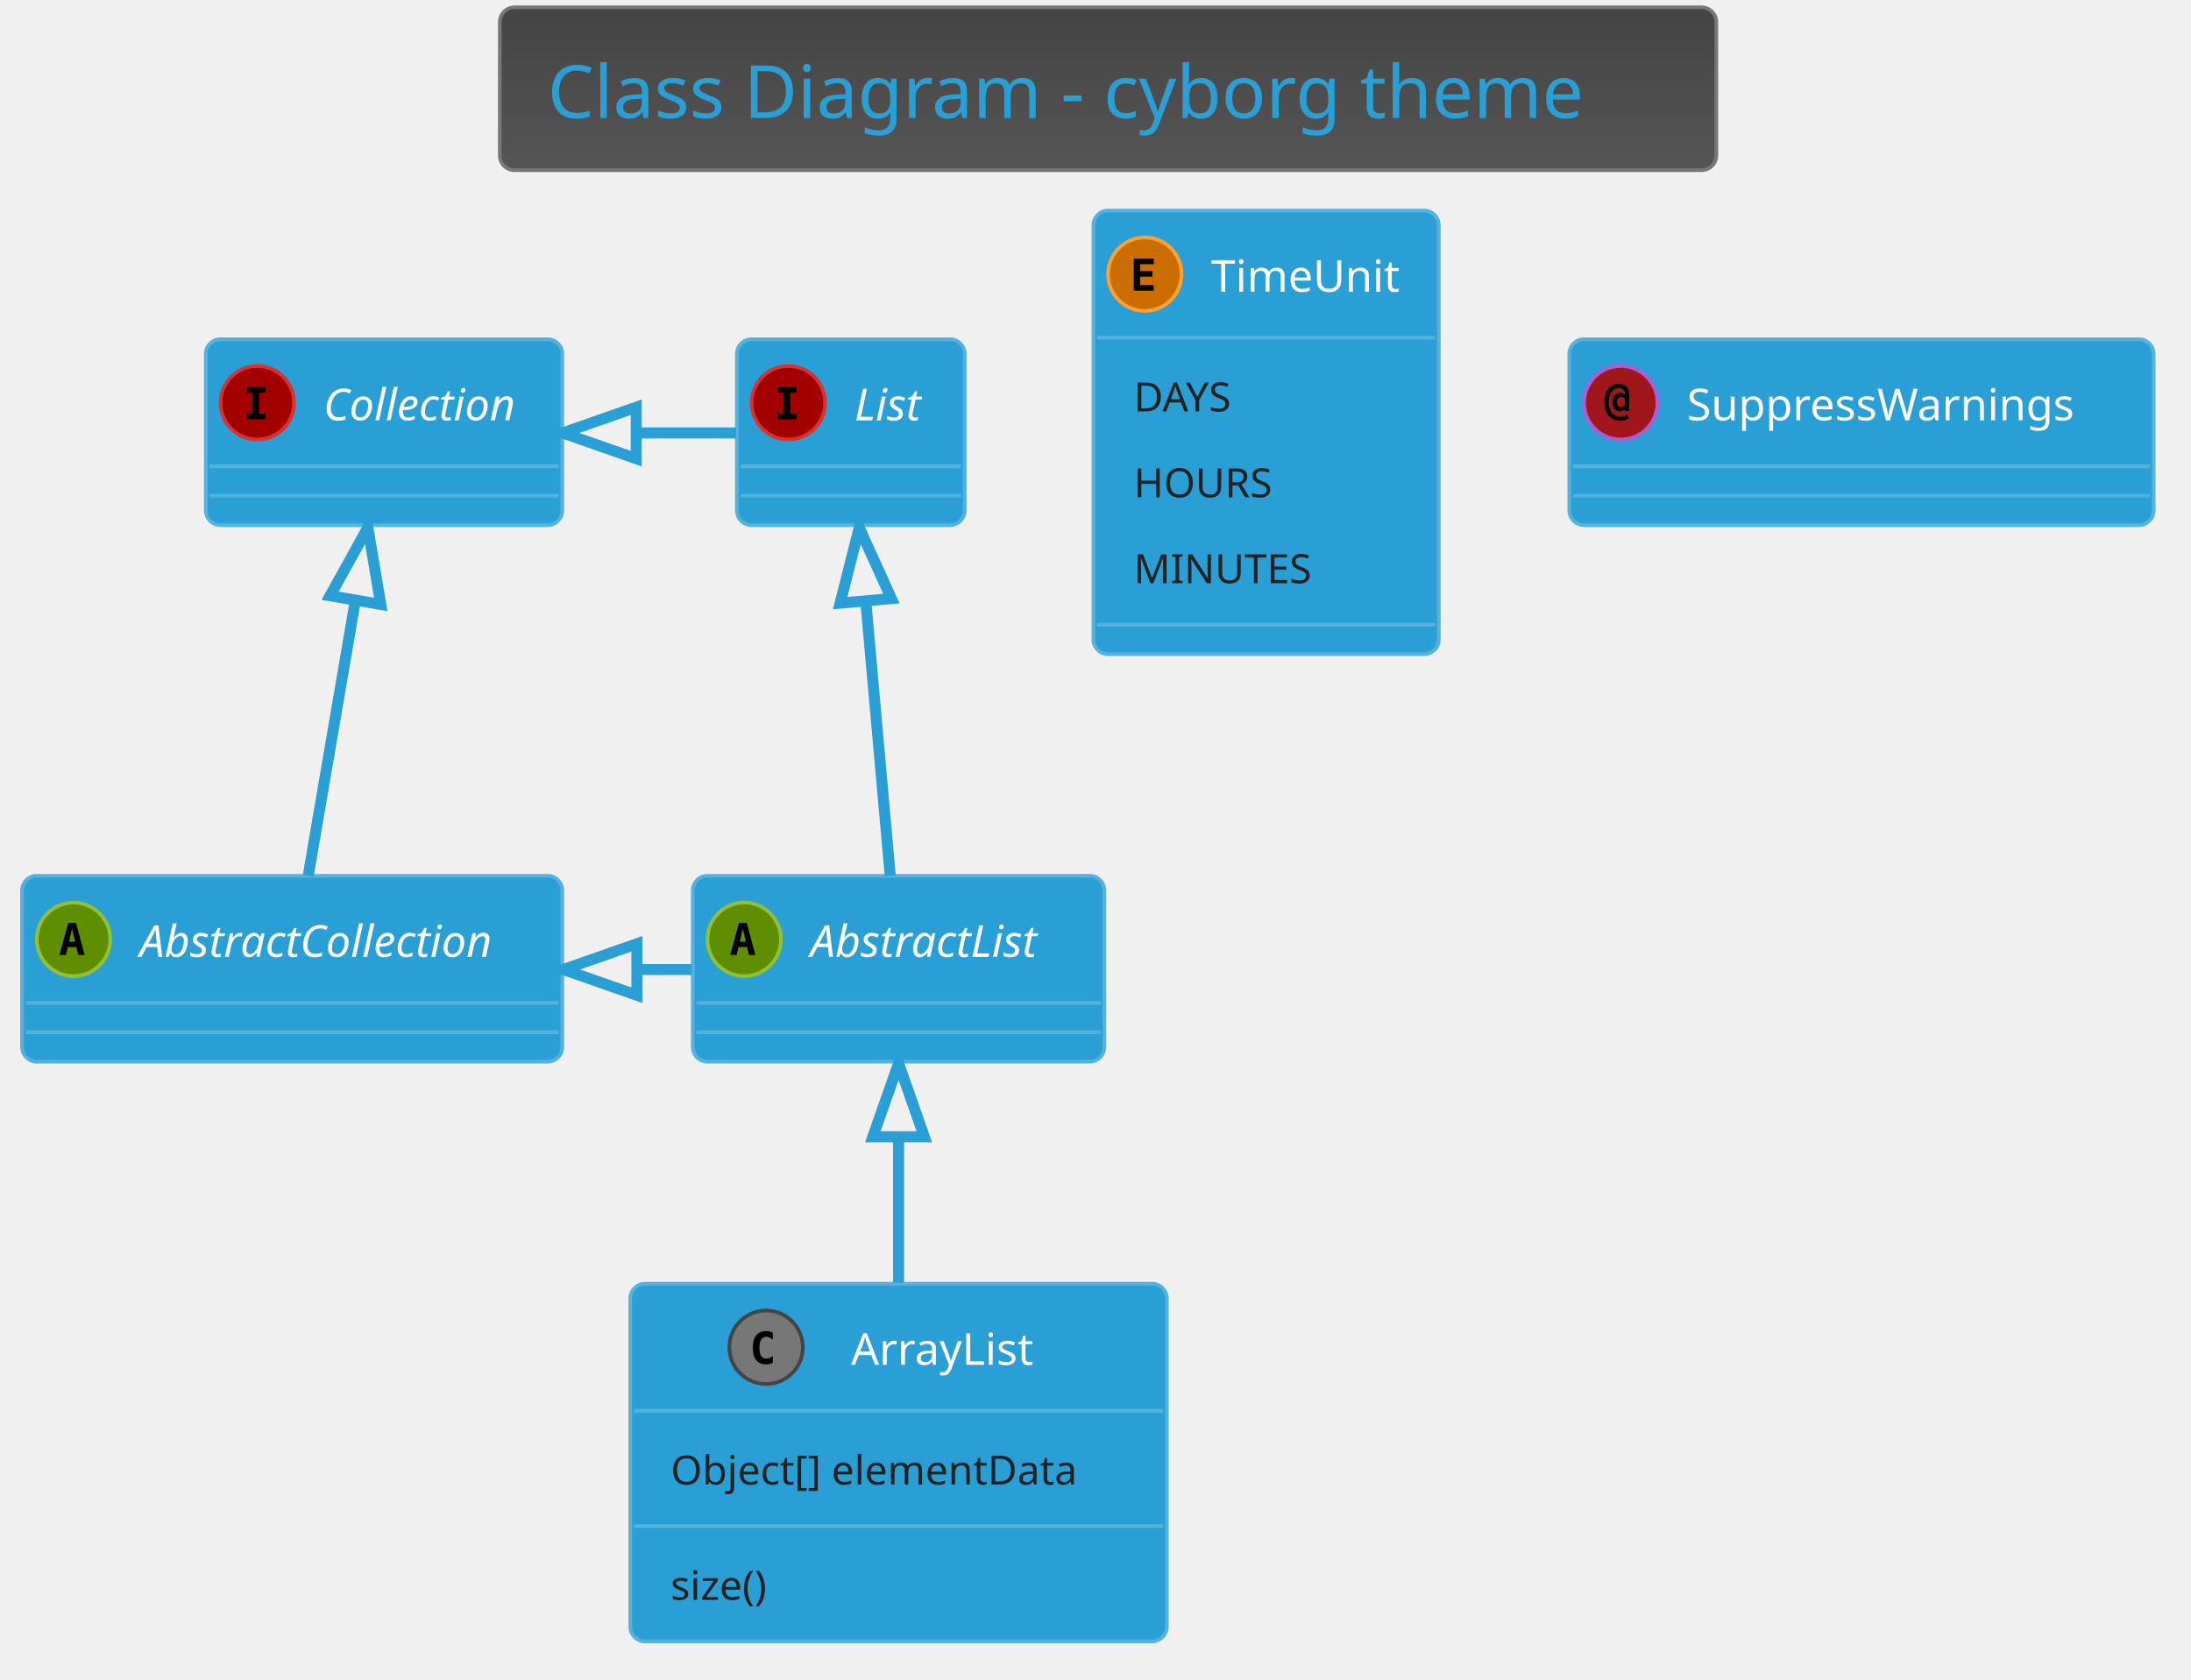
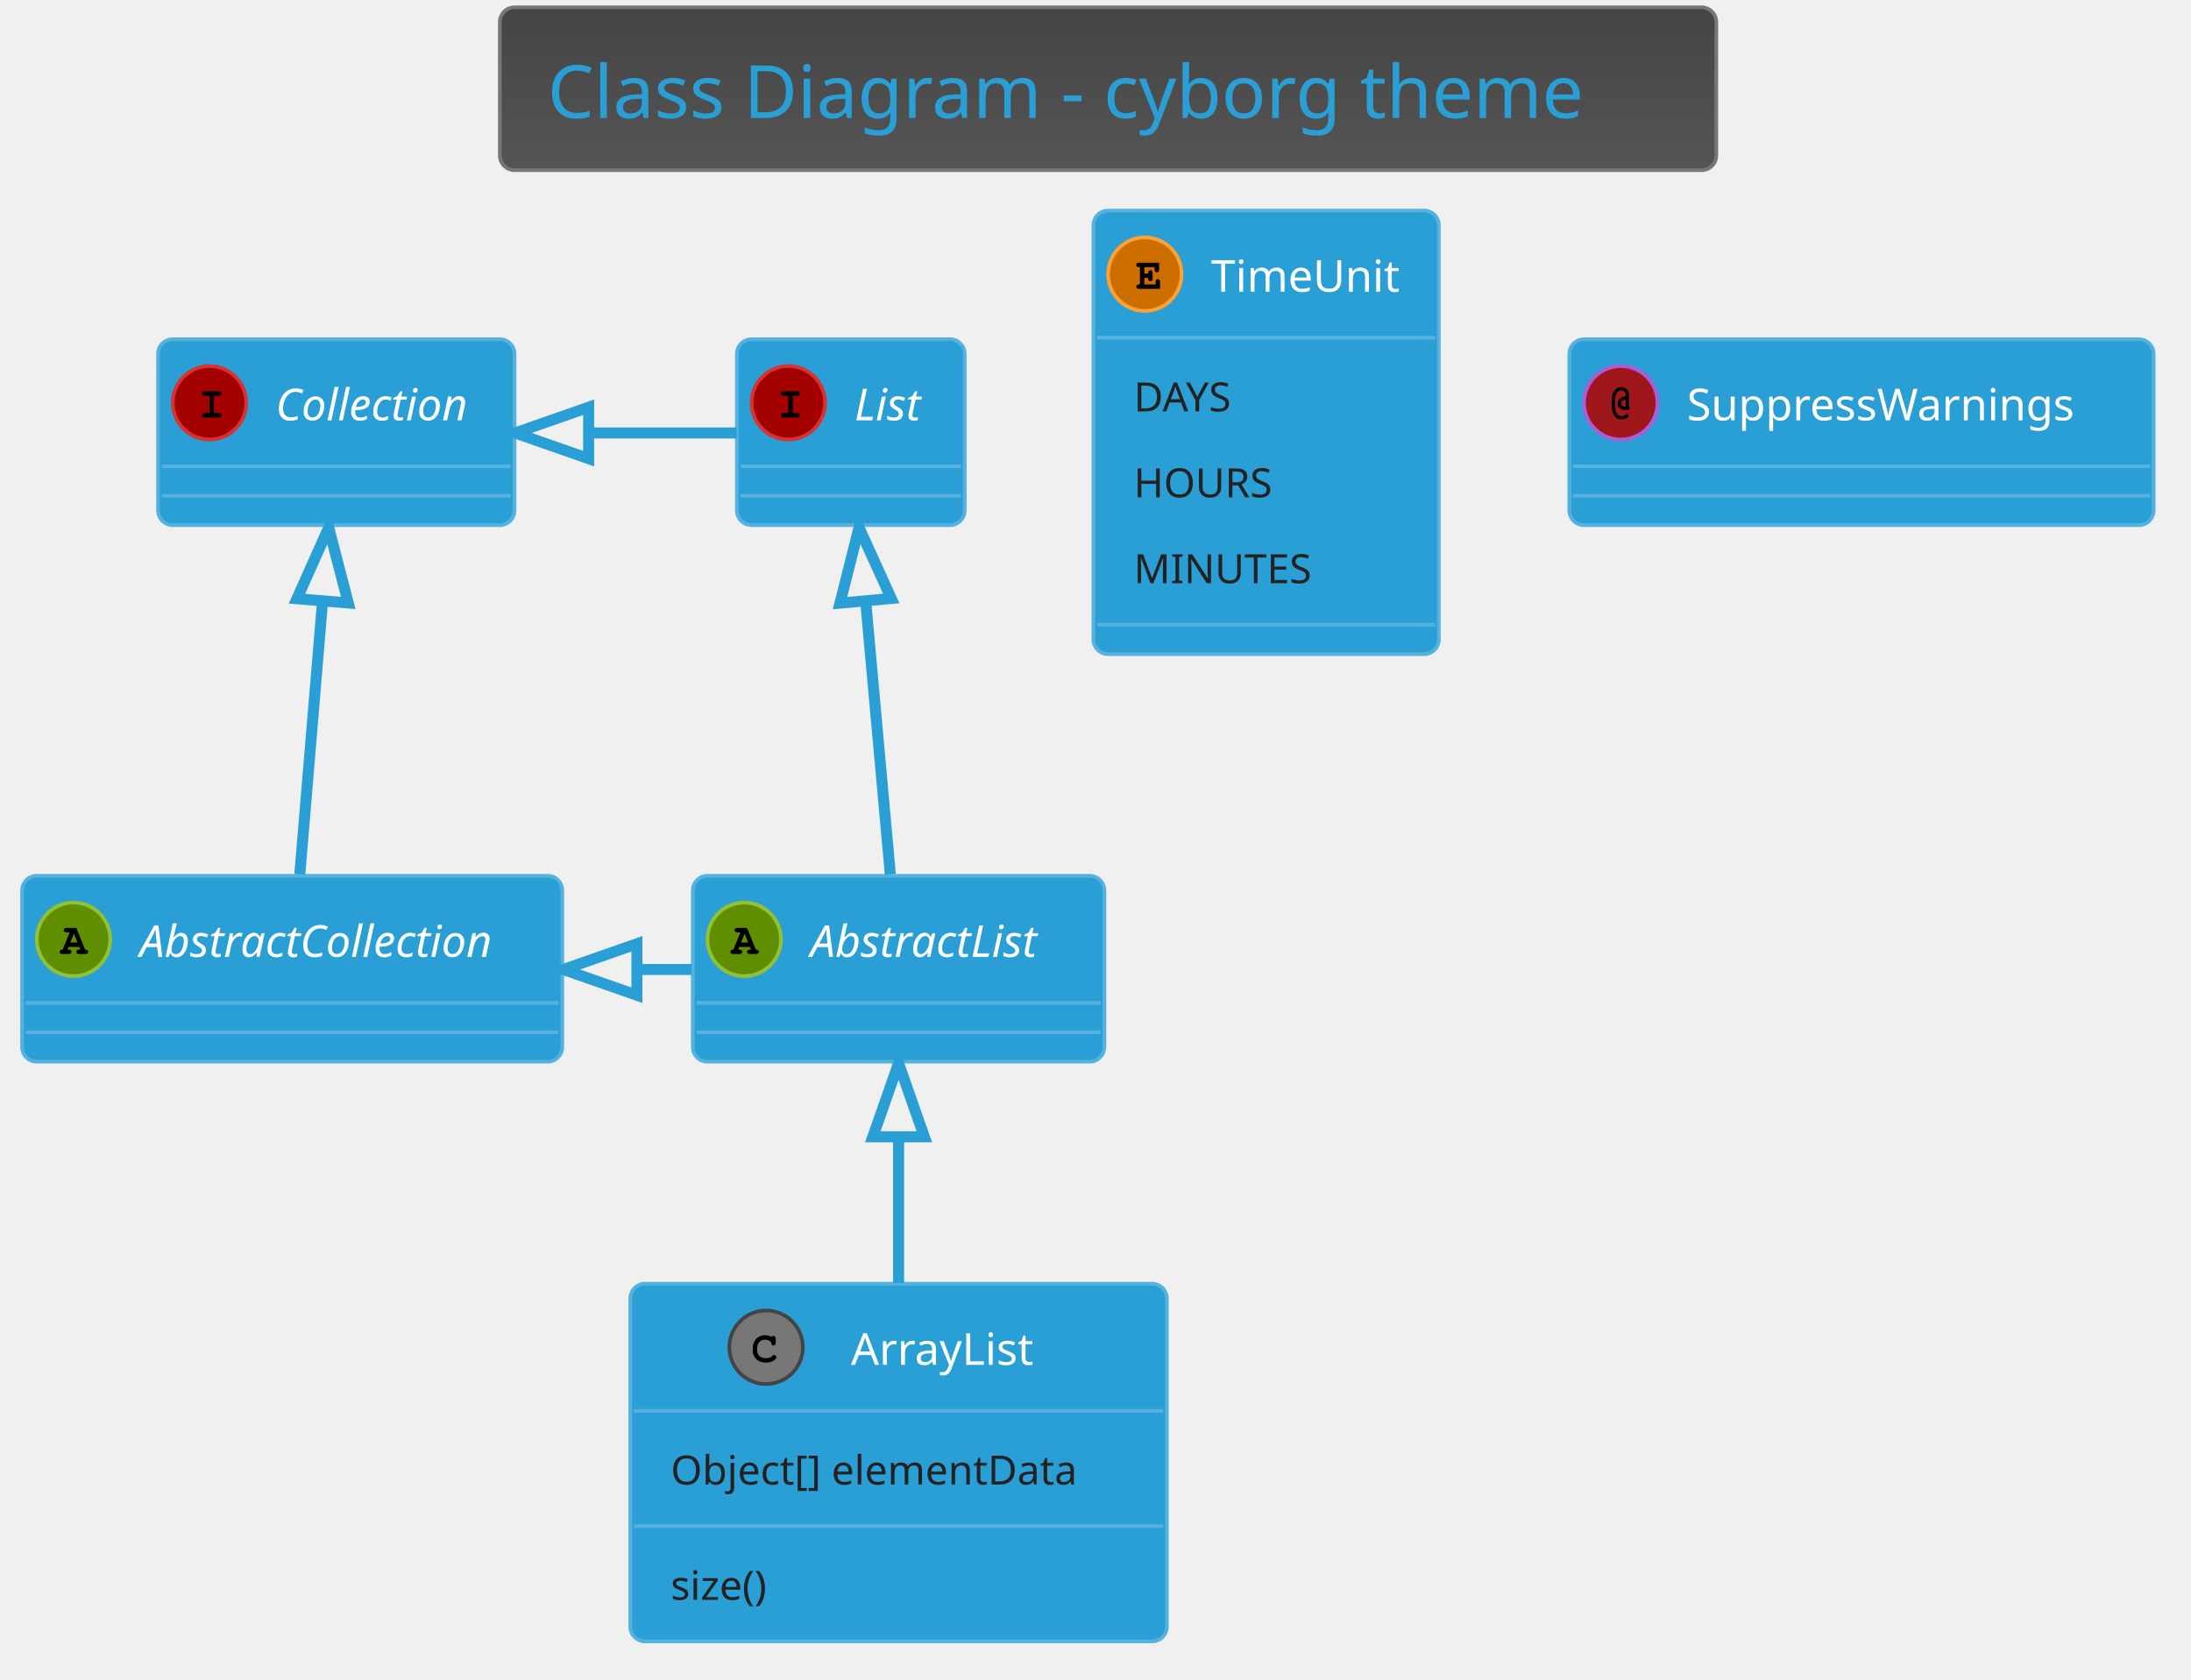
<svg xmlns="http://www.w3.org/2000/svg" contentScriptType="application/ecmascript" contentStyleType="text/css" height="476.042px" preserveAspectRatio="none" style="width:621px;height:476px;background:#000000;" version="1.1" viewBox="0 0 621 476" width="621.875px" zoomAndPan="magnify">
  <defs>
-     <linearGradient id="g1n5h3ivd658sh0" x1="50%" x2="50%" y1="0%" y2="100%">
+     <linearGradient id="gkapewjnkvxpy0" x1="50%" x2="50%" y1="0%" y2="100%">
      <stop offset="0%" stop-color="#444444" />
      <stop offset="100%" stop-color="#555555" />
    </linearGradient>
  </defs>
  <g>
-     <rect fill="url(#g1n5h3ivd658sh0)" height="46.153" rx="4.167" ry="4.167" style="stroke: #777777; stroke-width: 1.042;" width="344.792" x="141.667" y="2.083" />
+     <rect fill="url(#gkapewjnkvxpy0)" height="46.153" rx="4.167" ry="4.167" style="stroke: #777777; stroke-width: 1.042;" width="344.792" x="141.667" y="2.083" />
    <text fill="#2A9FD6" font-family="Verdana" font-size="20.833" lengthAdjust="spacingAndGlyphs" textLength="317.708" x="155.208" y="33.445">Class Diagram - cyborg theme</text>
    <rect fill="#2A9FD6" height="52.692" id="AbstractList" rx="4.167" ry="4.167" style="stroke: #55B2DE; stroke-width: 1.042;" width="116.667" x="196.354" y="248.236" />
    <ellipse cx="210.938" cy="266.249" fill="#5F8F00" rx="10.417" ry="10.417" style="stroke: #92C233; stroke-width: 1.042;" />
-     <path d="M210.531,263.205 L209.684,266.932 L211.393,266.932 L210.531,263.205 Z M209.44,261.561 L211.637,261.561 L214.095,270.676 L212.288,270.676 L211.735,268.43 L209.326,268.43 L208.773,270.676 L206.966,270.676 L209.44,261.561 Z " />
+     <path d="M212.565,268.397 L209.538,268.397 L209.228,269.162 L209.538,269.162 Q209.977,269.162 210.173,269.333 Q210.368,269.504 210.368,269.797 Q210.368,270.073 210.173,270.244 Q209.977,270.415 209.538,270.415 L207.845,270.415 Q207.389,270.415 207.202,270.244 Q207.015,270.073 207.015,269.781 Q207.015,269.504 207.218,269.325 Q207.422,269.146 207.878,269.162 L209.847,264.263 L209.033,264.263 Q208.577,264.263 208.382,264.092 Q208.187,263.921 208.187,263.644 Q208.187,263.351 208.382,263.18 Q208.577,263.01 209.033,263.01 L211.735,263.01 L214.225,269.162 Q214.665,269.162 214.795,269.26 Q215.088,269.455 215.088,269.797 Q215.088,270.073 214.893,270.244 Q214.697,270.415 214.258,270.415 L212.565,270.415 Q212.109,270.415 211.922,270.244 Q211.735,270.073 211.735,269.781 Q211.735,269.504 211.922,269.333 Q212.109,269.162 212.565,269.162 L212.874,269.162 L212.565,268.397 Z M212.06,267.144 L211.051,264.67 L210.026,267.144 L212.06,267.144 Z " />
    <text fill="#FFFFFF" font-family="Verdana" font-size="12.5" font-style="italic" lengthAdjust="spacingAndGlyphs" textLength="75" x="229.688" y="271.22">AbstractList</text>
    <line style="stroke: #55B2DE; stroke-width: 1.042;" x1="197.396" x2="311.979" y1="284.261" y2="284.261" />
    <line style="stroke: #55B2DE; stroke-width: 1.042;" x1="197.396" x2="311.979" y1="292.594" y2="292.594" />
    <rect fill="#2A9FD6" height="52.692" id="AbstractCollection" rx="4.167" ry="4.167" style="stroke: #55B2DE; stroke-width: 1.042;" width="153.125" x="6.25" y="248.236" />
    <ellipse cx="20.833" cy="266.249" fill="#5F8F00" rx="10.417" ry="10.417" style="stroke: #92C233; stroke-width: 1.042;" />
-     <path d="M20.426,263.205 L19.58,266.932 L21.289,266.932 L20.426,263.205 Z M19.336,261.561 L21.533,261.561 L23.991,270.676 L22.184,270.676 L21.631,268.43 L19.222,268.43 L18.669,270.676 L16.862,270.676 L19.336,261.561 Z " />
+     <path d="M22.461,268.397 L19.434,268.397 L19.124,269.162 L19.434,269.162 Q19.873,269.162 20.068,269.333 Q20.264,269.504 20.264,269.797 Q20.264,270.073 20.068,270.244 Q19.873,270.415 19.434,270.415 L17.741,270.415 Q17.285,270.415 17.098,270.244 Q16.911,270.073 16.911,269.781 Q16.911,269.504 17.114,269.325 Q17.318,269.146 17.773,269.162 L19.743,264.263 L18.929,264.263 Q18.473,264.263 18.278,264.092 Q18.083,263.921 18.083,263.644 Q18.083,263.351 18.278,263.18 Q18.473,263.01 18.929,263.01 L21.631,263.01 L24.121,269.162 Q24.561,269.162 24.691,269.26 Q24.984,269.455 24.984,269.797 Q24.984,270.073 24.788,270.244 Q24.593,270.415 24.154,270.415 L22.461,270.415 Q22.005,270.415 21.818,270.244 Q21.631,270.073 21.631,269.781 Q21.631,269.504 21.818,269.333 Q22.005,269.162 22.461,269.162 L22.77,269.162 L22.461,268.397 Z M21.956,267.144 L20.947,264.67 L19.922,267.144 L21.956,267.144 Z " />
    <text fill="#FFFFFF" font-family="Verdana" font-size="12.5" font-style="italic" lengthAdjust="spacingAndGlyphs" textLength="111.458" x="39.583" y="271.22">AbstractCollection</text>
    <line style="stroke: #55B2DE; stroke-width: 1.042;" x1="7.292" x2="158.333" y1="284.261" y2="284.261" />
    <line style="stroke: #55B2DE; stroke-width: 1.042;" x1="7.292" x2="158.333" y1="292.594" y2="292.594" />
    <rect fill="#2A9FD6" height="52.692" id="List" rx="4.167" ry="4.167" style="stroke: #55B2DE; stroke-width: 1.042;" width="64.583" x="208.854" y="96.153" />
    <ellipse cx="223.438" cy="114.165" fill="#A30000" rx="10.417" ry="10.417" style="stroke: #D63333; stroke-width: 1.042;" />
-     <path d="M220.329,111.333 L220.329,109.738 L225.749,109.738 L225.749,111.333 L223.942,111.333 L223.942,117.258 L225.749,117.258 L225.749,118.853 L220.329,118.853 L220.329,117.258 L222.135,117.258 L222.135,111.333 L220.329,111.333 Z " />
+     <path d="M224.691,112.18 L224.691,117.079 L225.96,117.079 Q226.4,117.079 226.595,117.25 Q226.79,117.421 226.79,117.713 Q226.79,117.99 226.595,118.161 Q226.4,118.332 225.96,118.332 L222.168,118.332 Q221.728,118.332 221.533,118.161 Q221.338,117.99 221.338,117.697 Q221.338,117.421 221.533,117.25 Q221.728,117.079 222.168,117.079 L223.438,117.079 L223.438,112.18 L222.168,112.18 Q221.728,112.18 221.533,112.009 Q221.338,111.838 221.338,111.561 Q221.338,111.268 221.533,111.097 Q221.728,110.926 222.168,110.926 L225.96,110.926 Q226.4,110.926 226.595,111.097 Q226.79,111.268 226.79,111.561 Q226.79,111.838 226.595,112.009 Q226.4,112.18 225.96,112.18 L224.691,112.18 Z " />
    <text fill="#FFFFFF" font-family="Verdana" font-size="12.5" font-style="italic" lengthAdjust="spacingAndGlyphs" textLength="22.917" x="242.188" y="119.137">List</text>
    <line style="stroke: #55B2DE; stroke-width: 1.042;" x1="209.896" x2="272.396" y1="132.178" y2="132.178" />
    <line style="stroke: #55B2DE; stroke-width: 1.042;" x1="209.896" x2="272.396" y1="140.511" y2="140.511" />
-     <rect fill="#2A9FD6" height="52.692" id="Collection" rx="4.167" ry="4.167" style="stroke: #55B2DE; stroke-width: 1.042;" width="101.042" x="58.333" y="96.153" />
-     <ellipse cx="72.917" cy="114.165" fill="#A30000" rx="10.417" ry="10.417" style="stroke: #D63333; stroke-width: 1.042;" />
-     <path d="M69.808,111.333 L69.808,109.738 L75.228,109.738 L75.228,111.333 L73.421,111.333 L73.421,117.258 L75.228,117.258 L75.228,118.853 L69.808,118.853 L69.808,117.258 L71.615,117.258 L71.615,111.333 L69.808,111.333 Z " />
-     <text fill="#FFFFFF" font-family="Verdana" font-size="12.5" font-style="italic" lengthAdjust="spacingAndGlyphs" textLength="59.375" x="91.667" y="119.137">Collection</text>
-     <line style="stroke: #55B2DE; stroke-width: 1.042;" x1="59.375" x2="158.333" y1="132.178" y2="132.178" />
-     <line style="stroke: #55B2DE; stroke-width: 1.042;" x1="59.375" x2="158.333" y1="140.511" y2="140.511" />
+     <rect fill="#2A9FD6" height="52.692" id="Collection" rx="4.167" ry="4.167" style="stroke: #55B2DE; stroke-width: 1.042;" width="101.042" x="44.792" y="96.153" />
+     <ellipse cx="59.375" cy="114.165" fill="#A30000" rx="10.417" ry="10.417" style="stroke: #D63333; stroke-width: 1.042;" />
+     <path d="M60.628,112.18 L60.628,117.079 L61.898,117.079 Q62.337,117.079 62.533,117.25 Q62.728,117.421 62.728,117.713 Q62.728,117.99 62.533,118.161 Q62.337,118.332 61.898,118.332 L58.105,118.332 Q57.666,118.332 57.471,118.161 Q57.275,117.99 57.275,117.697 Q57.275,117.421 57.471,117.25 Q57.666,117.079 58.105,117.079 L59.375,117.079 L59.375,112.18 L58.105,112.18 Q57.666,112.18 57.471,112.009 Q57.275,111.838 57.275,111.561 Q57.275,111.268 57.471,111.097 Q57.666,110.926 58.105,110.926 L61.898,110.926 Q62.337,110.926 62.533,111.097 Q62.728,111.268 62.728,111.561 Q62.728,111.838 62.533,112.009 Q62.337,112.18 61.898,112.18 L60.628,112.18 Z " />
+     <text fill="#FFFFFF" font-family="Verdana" font-size="12.5" font-style="italic" lengthAdjust="spacingAndGlyphs" textLength="59.375" x="78.125" y="119.137">Collection</text>
+     <line style="stroke: #55B2DE; stroke-width: 1.042;" x1="45.833" x2="144.792" y1="132.178" y2="132.178" />
+     <line style="stroke: #55B2DE; stroke-width: 1.042;" x1="45.833" x2="144.792" y1="140.511" y2="140.511" />
    <rect fill="#2A9FD6" height="101.376" id="ArrayList" rx="4.167" ry="4.167" style="stroke: #55B2DE; stroke-width: 1.042;" width="152.083" x="178.646" y="363.861" />
    <ellipse cx="217.135" cy="381.874" fill="#777777" rx="10.417" ry="10.417" style="stroke: #444444; stroke-width: 1.042;" />
-     <path d="M219.04,386.301 Q218.617,386.512 218.144,386.626 Q217.673,386.74 217.168,386.74 Q215.312,386.74 214.336,385.536 Q213.376,384.315 213.376,382.02 Q213.376,379.709 214.336,378.504 Q215.312,377.284 217.168,377.284 Q217.673,377.284 218.144,377.398 Q218.633,377.495 219.04,377.723 L219.04,379.725 Q218.584,379.302 218.144,379.107 Q217.705,378.895 217.249,378.895 Q216.256,378.895 215.752,379.693 Q215.247,380.474 215.247,382.02 Q215.247,383.55 215.752,384.331 Q216.256,385.113 217.249,385.113 Q217.705,385.113 218.144,384.917 Q218.584,384.722 219.04,384.299 L219.04,386.301 Z " />
+     <path d="M218.682,378.96 Q218.796,378.797 218.934,378.716 Q219.072,378.635 219.235,378.635 Q219.512,378.635 219.683,378.83 Q219.853,379.025 219.853,379.465 L219.853,380.539 Q219.853,380.978 219.683,381.174 Q219.512,381.369 219.235,381.369 Q218.975,381.369 218.828,381.223 Q218.682,381.092 218.6,380.702 Q218.568,380.441 218.438,380.311 Q218.177,380.034 217.73,379.872 Q217.282,379.709 216.826,379.709 Q216.273,379.709 215.801,379.953 Q215.329,380.197 214.971,380.742 Q214.613,381.288 214.613,382.053 L214.613,382.866 Q214.613,383.762 215.272,384.364 Q215.931,384.966 217.087,384.966 Q217.786,384.966 218.275,384.787 Q218.551,384.673 218.861,384.348 Q219.056,384.152 219.17,384.095 Q219.284,384.038 219.414,384.038 Q219.674,384.038 219.862,384.226 Q220.049,384.413 220.049,384.673 Q220.049,384.933 219.788,385.226 Q219.414,385.65 218.828,385.894 Q218.047,386.219 217.103,386.219 Q215.98,386.219 215.101,385.764 Q214.369,385.406 213.864,384.608 Q213.359,383.81 213.359,382.883 L213.359,382.036 Q213.359,381.06 213.815,380.213 Q214.271,379.367 215.077,378.911 Q215.882,378.456 216.777,378.456 Q217.331,378.456 217.803,378.578 Q218.275,378.7 218.682,378.96 Z " />
    <text fill="#FFFFFF" font-family="Verdana" font-size="12.5" lengthAdjust="spacingAndGlyphs" textLength="57.292" x="241.198" y="386.845">ArrayList</text>
    <line style="stroke: #55B2DE; stroke-width: 1.042;" x1="179.688" x2="329.688" y1="399.886" y2="399.886" />
    <text fill="#222222" font-family="Verdana" font-size="11.458" lengthAdjust="spacingAndGlyphs" textLength="129.167" x="190.104" y="420.781">Object[] elementData</text>
    <line style="stroke: #55B2DE; stroke-width: 1.042;" x1="179.688" x2="329.688" y1="432.562" y2="432.562" />
    <text fill="#222222" font-family="Verdana" font-size="11.458" lengthAdjust="spacingAndGlyphs" textLength="33.333" x="190.104" y="453.457">size()</text>
    <rect fill="#2A9FD6" height="125.719" id="TimeUnit" rx="4.167" ry="4.167" style="stroke: #55B2DE; stroke-width: 1.042;" width="97.917" x="309.896" y="59.694" />
    <ellipse cx="324.479" cy="77.707" fill="#CC6D00" rx="10.417" ry="10.417" style="stroke: #FFA033; stroke-width: 1.042;" />
-     <path d="M327.018,82.394 L321.338,82.394 L321.338,73.28 L327.018,73.28 L327.018,74.875 L323.144,74.875 L323.144,76.828 L326.644,76.828 L326.644,78.423 L323.144,78.423 L323.144,80.799 L327.018,80.799 L327.018,82.394 Z " />
+     <path d="M324.349,78.781 L324.349,80.62 L327.539,80.62 L327.539,79.937 Q327.539,79.497 327.71,79.302 Q327.881,79.107 328.158,79.107 Q328.434,79.107 328.613,79.302 Q328.792,79.497 328.792,79.937 L328.792,81.874 L322.9,81.874 Q322.445,81.874 322.249,81.703 Q322.054,81.532 322.054,81.239 Q322.054,80.962 322.249,80.791 Q322.445,80.62 322.9,80.62 L323.096,80.62 L323.096,75.721 L322.9,75.721 Q322.445,75.721 322.249,75.55 Q322.054,75.379 322.054,75.103 Q322.054,74.81 322.249,74.639 Q322.445,74.468 322.9,74.468 L328.516,74.468 L328.516,76.372 Q328.516,76.828 328.345,77.015 Q328.174,77.202 327.881,77.202 Q327.604,77.202 327.433,77.015 Q327.262,76.828 327.262,76.372 L327.262,75.721 L324.349,75.721 L324.349,77.528 L325.44,77.528 Q325.44,77.04 325.537,76.909 Q325.716,76.6 326.074,76.6 Q326.351,76.6 326.522,76.796 Q326.693,76.991 326.693,77.447 L326.693,78.879 Q326.693,79.286 326.595,79.432 Q326.4,79.725 326.074,79.725 Q325.716,79.725 325.537,79.416 Q325.44,79.286 325.44,78.781 L324.349,78.781 Z " />
    <text fill="#FFFFFF" font-family="Verdana" font-size="12.5" lengthAdjust="spacingAndGlyphs" textLength="56.25" x="343.229" y="82.678">TimeUnit</text>
    <line style="stroke: #55B2DE; stroke-width: 1.042;" x1="310.938" x2="406.771" y1="95.719" y2="95.719" />
    <text fill="#222222" font-family="Verdana" font-size="11.458" lengthAdjust="spacingAndGlyphs" textLength="33.333" x="321.354" y="116.614">DAYS</text>
    <text fill="#222222" font-family="Verdana" font-size="11.458" lengthAdjust="spacingAndGlyphs" textLength="42.708" x="321.354" y="140.957">HOURS</text>
    <text fill="#222222" font-family="Verdana" font-size="11.458" lengthAdjust="spacingAndGlyphs" textLength="54.167" x="321.354" y="165.299">MINUTES</text>
    <line style="stroke: #55B2DE; stroke-width: 1.042;" x1="310.938" x2="406.771" y1="177.08" y2="177.08" />
    <rect fill="#2A9FD6" height="52.692" id="SuppressWarnings" rx="4.167" ry="4.167" style="stroke: #55B2DE; stroke-width: 1.042;" width="165.625" x="444.792" y="96.153" />
    <ellipse cx="459.375" cy="114.165" fill="#9F161B" rx="10.417" ry="10.417" style="stroke: #AD5CD6; stroke-width: 1.042;" />
-     <path d="M460.628,113.97 Q460.628,113.27 460.319,112.879 Q460.01,112.489 459.456,112.489 Q458.919,112.489 458.61,112.879 Q458.301,113.27 458.301,113.97 Q458.301,114.653 458.61,115.044 Q458.919,115.435 459.456,115.435 Q460.01,115.435 460.319,115.044 Q460.628,114.653 460.628,113.97 Z M461.768,116.46 L460.563,116.46 L460.563,115.972 Q460.335,116.281 460.01,116.444 Q459.7,116.59 459.261,116.59 Q458.268,116.59 457.65,115.874 Q457.031,115.142 457.031,113.97 Q457.031,112.782 457.634,112.066 Q458.252,111.35 459.261,111.35 Q459.7,111.35 460.026,111.496 Q460.352,111.642 460.563,111.935 L460.563,111.691 Q460.563,110.861 460.107,110.406 Q459.652,109.95 458.822,109.95 Q457.552,109.95 456.738,111.073 Q455.941,112.18 455.941,113.97 Q455.941,115.842 456.868,116.965 Q457.796,118.072 459.342,118.072 Q459.831,118.072 460.286,117.925 Q460.742,117.778 461.165,117.486 L461.719,118.56 Q461.231,118.902 460.644,119.064 Q460.059,119.243 459.408,119.243 Q457.259,119.243 455.99,117.811 Q454.72,116.395 454.72,113.97 Q454.72,111.61 455.859,110.194 Q457.015,108.778 458.887,108.778 Q460.221,108.778 460.986,109.575 Q461.768,110.373 461.768,111.773 L461.768,116.46 Z " />
+     <path d="M460.759,112.359 L460.759,111.968 Q460.759,111.366 460.409,111 Q460.059,110.633 459.505,110.633 Q459.066,110.633 458.683,110.926 Q458.301,111.219 458.106,111.675 Q457.747,112.489 457.747,113.286 L457.747,115.142 Q457.747,116.558 458.382,117.388 Q458.805,117.941 459.538,117.941 Q459.945,117.941 460.278,117.835 Q460.612,117.73 460.791,117.543 Q460.97,117.355 461.133,117.355 Q461.328,117.355 461.458,117.494 Q461.589,117.632 461.589,117.844 Q461.589,118.137 461.182,118.43 Q460.563,118.853 459.505,118.853 Q458.708,118.853 458.171,118.478 Q457.503,118.006 457.17,117.079 Q456.836,116.151 456.836,115.24 L456.836,113.221 Q456.836,111.756 457.56,110.731 Q458.284,109.706 459.489,109.706 Q460.026,109.706 460.514,109.933 Q461.003,110.161 461.344,110.723 Q461.686,111.284 461.686,111.968 L461.686,115.305 Q461.947,115.435 461.947,115.712 Q461.947,115.923 461.8,116.061 Q461.654,116.2 461.312,116.2 L460.759,116.2 L460.759,116.151 Q460.466,116.2 460.335,116.2 Q459.603,116.2 459.058,115.654 Q458.512,115.109 458.512,114.377 Q458.512,113.596 459.115,113.01 Q459.717,112.424 460.759,112.359 Z M460.759,113.303 Q460.107,113.368 459.766,113.677 Q459.424,113.986 459.424,114.393 Q459.424,114.735 459.709,114.995 Q459.993,115.256 460.466,115.256 Q460.547,115.256 460.759,115.24 L460.759,113.303 Z " />
    <text fill="#FFFFFF" font-family="Verdana" font-size="12.5" lengthAdjust="spacingAndGlyphs" textLength="123.958" x="478.125" y="119.137">SuppressWarnings</text>
    <line style="stroke: #55B2DE; stroke-width: 1.042;" x1="445.833" x2="609.375" y1="132.178" y2="132.178" />
    <line style="stroke: #55B2DE; stroke-width: 1.042;" x1="445.833" x2="609.375" y1="140.511" y2="140.511" />
-     <path d="M245.397,170.458 C247.682,196.123 250.414,226.804 252.322,248.227 " fill="none" id="List&lt;-AbstractList" style="stroke: #2A9FD6; stroke-width: 3.125;" />
-     <polygon fill="none" points="238.12,170.952,243.536,149.555,252.646,169.659,238.12,170.952" style="stroke: #2A9FD6; stroke-width: 3.125;" />
-     <path d="M100.679,170.458 C96.284,196.123 91.031,226.804 87.362,248.227 " fill="none" id="Collection&lt;-AbstractCollection" style="stroke: #2A9FD6; stroke-width: 3.125;" />
-     <polygon fill="none" points="93.555,168.858,104.258,149.555,107.929,171.32,93.555,168.858" style="stroke: #2A9FD6; stroke-width: 3.125;" />
-     <path d="M180.602,122.715 C189.939,122.715 199.277,122.715 208.614,122.715 " fill="none" id="Collection&lt;-List" style="stroke: #2A9FD6; stroke-width: 3.125;" />
-     <polygon fill="none" points="180.33,130.007,159.497,122.715,180.33,115.424,180.33,130.007" style="stroke: #2A9FD6; stroke-width: 3.125;" />
-     <path d="M180.711,274.799 C185.826,274.799 190.94,274.799 196.054,274.799 " fill="none" id="AbstractCollection&lt;-AbstractList" style="stroke: #2A9FD6; stroke-width: 3.125;" />
+     <path d="M245.381,170.667 C247.678,196.118 250.431,226.614 252.345,247.806 " fill="none" id="List&lt;-AbstractList" style="stroke: #2A9FD6; stroke-width: 3.125;" />
+     <polygon fill="none" points="238.084,170.947,243.474,149.542,252.609,169.636,238.084,170.947" style="stroke: #2A9FD6; stroke-width: 3.125;" />
+     <path d="M91.403,170.667 C89.282,196.118 86.741,226.614 84.975,247.806 " fill="none" id="Collection&lt;-AbstractCollection" style="stroke: #2A9FD6; stroke-width: 3.125;" />
+     <polygon fill="none" points="84.167,169.699,93.164,149.542,98.7,170.91,84.167,169.699" style="stroke: #2A9FD6; stroke-width: 3.125;" />
+     <path d="M167.11,122.715 C181.012,122.715 194.913,122.715 208.816,122.715 " fill="none" id="Collection&lt;-List" style="stroke: #2A9FD6; stroke-width: 3.125;" />
+     <polygon fill="none" points="166.846,130.007,146.012,122.715,166.846,115.424,166.846,130.007" style="stroke: #2A9FD6; stroke-width: 3.125;" />
+     <path d="M180.712,274.799 C185.826,274.799 190.94,274.799 196.054,274.799 " fill="none" id="AbstractCollection&lt;-AbstractList" style="stroke: #2A9FD6; stroke-width: 3.125;" />
    <polygon fill="none" points="180.52,282.09,159.686,274.799,180.52,267.507,180.52,282.09" style="stroke: #2A9FD6; stroke-width: 3.125;" />
-     <path d="M254.688,322.249 C254.688,335.564 254.688,350.092 254.688,363.593 " fill="none" id="AbstractList&lt;-ArrayList" style="stroke: #2A9FD6; stroke-width: 3.125;" />
-     <polygon fill="none" points="247.396,322.215,254.688,301.382,261.979,322.215,247.396,322.215" style="stroke: #2A9FD6; stroke-width: 3.125;" />
+     <path d="M254.688,322.235 C254.688,335.579 254.688,350.183 254.688,363.714 " fill="none" id="AbstractList&lt;-ArrayList" style="stroke: #2A9FD6; stroke-width: 3.125;" />
+     <polygon fill="none" points="247.396,322.214,254.688,301.381,261.979,322.214,247.396,322.214" style="stroke: #2A9FD6; stroke-width: 3.125;" />
  </g>
</svg>
